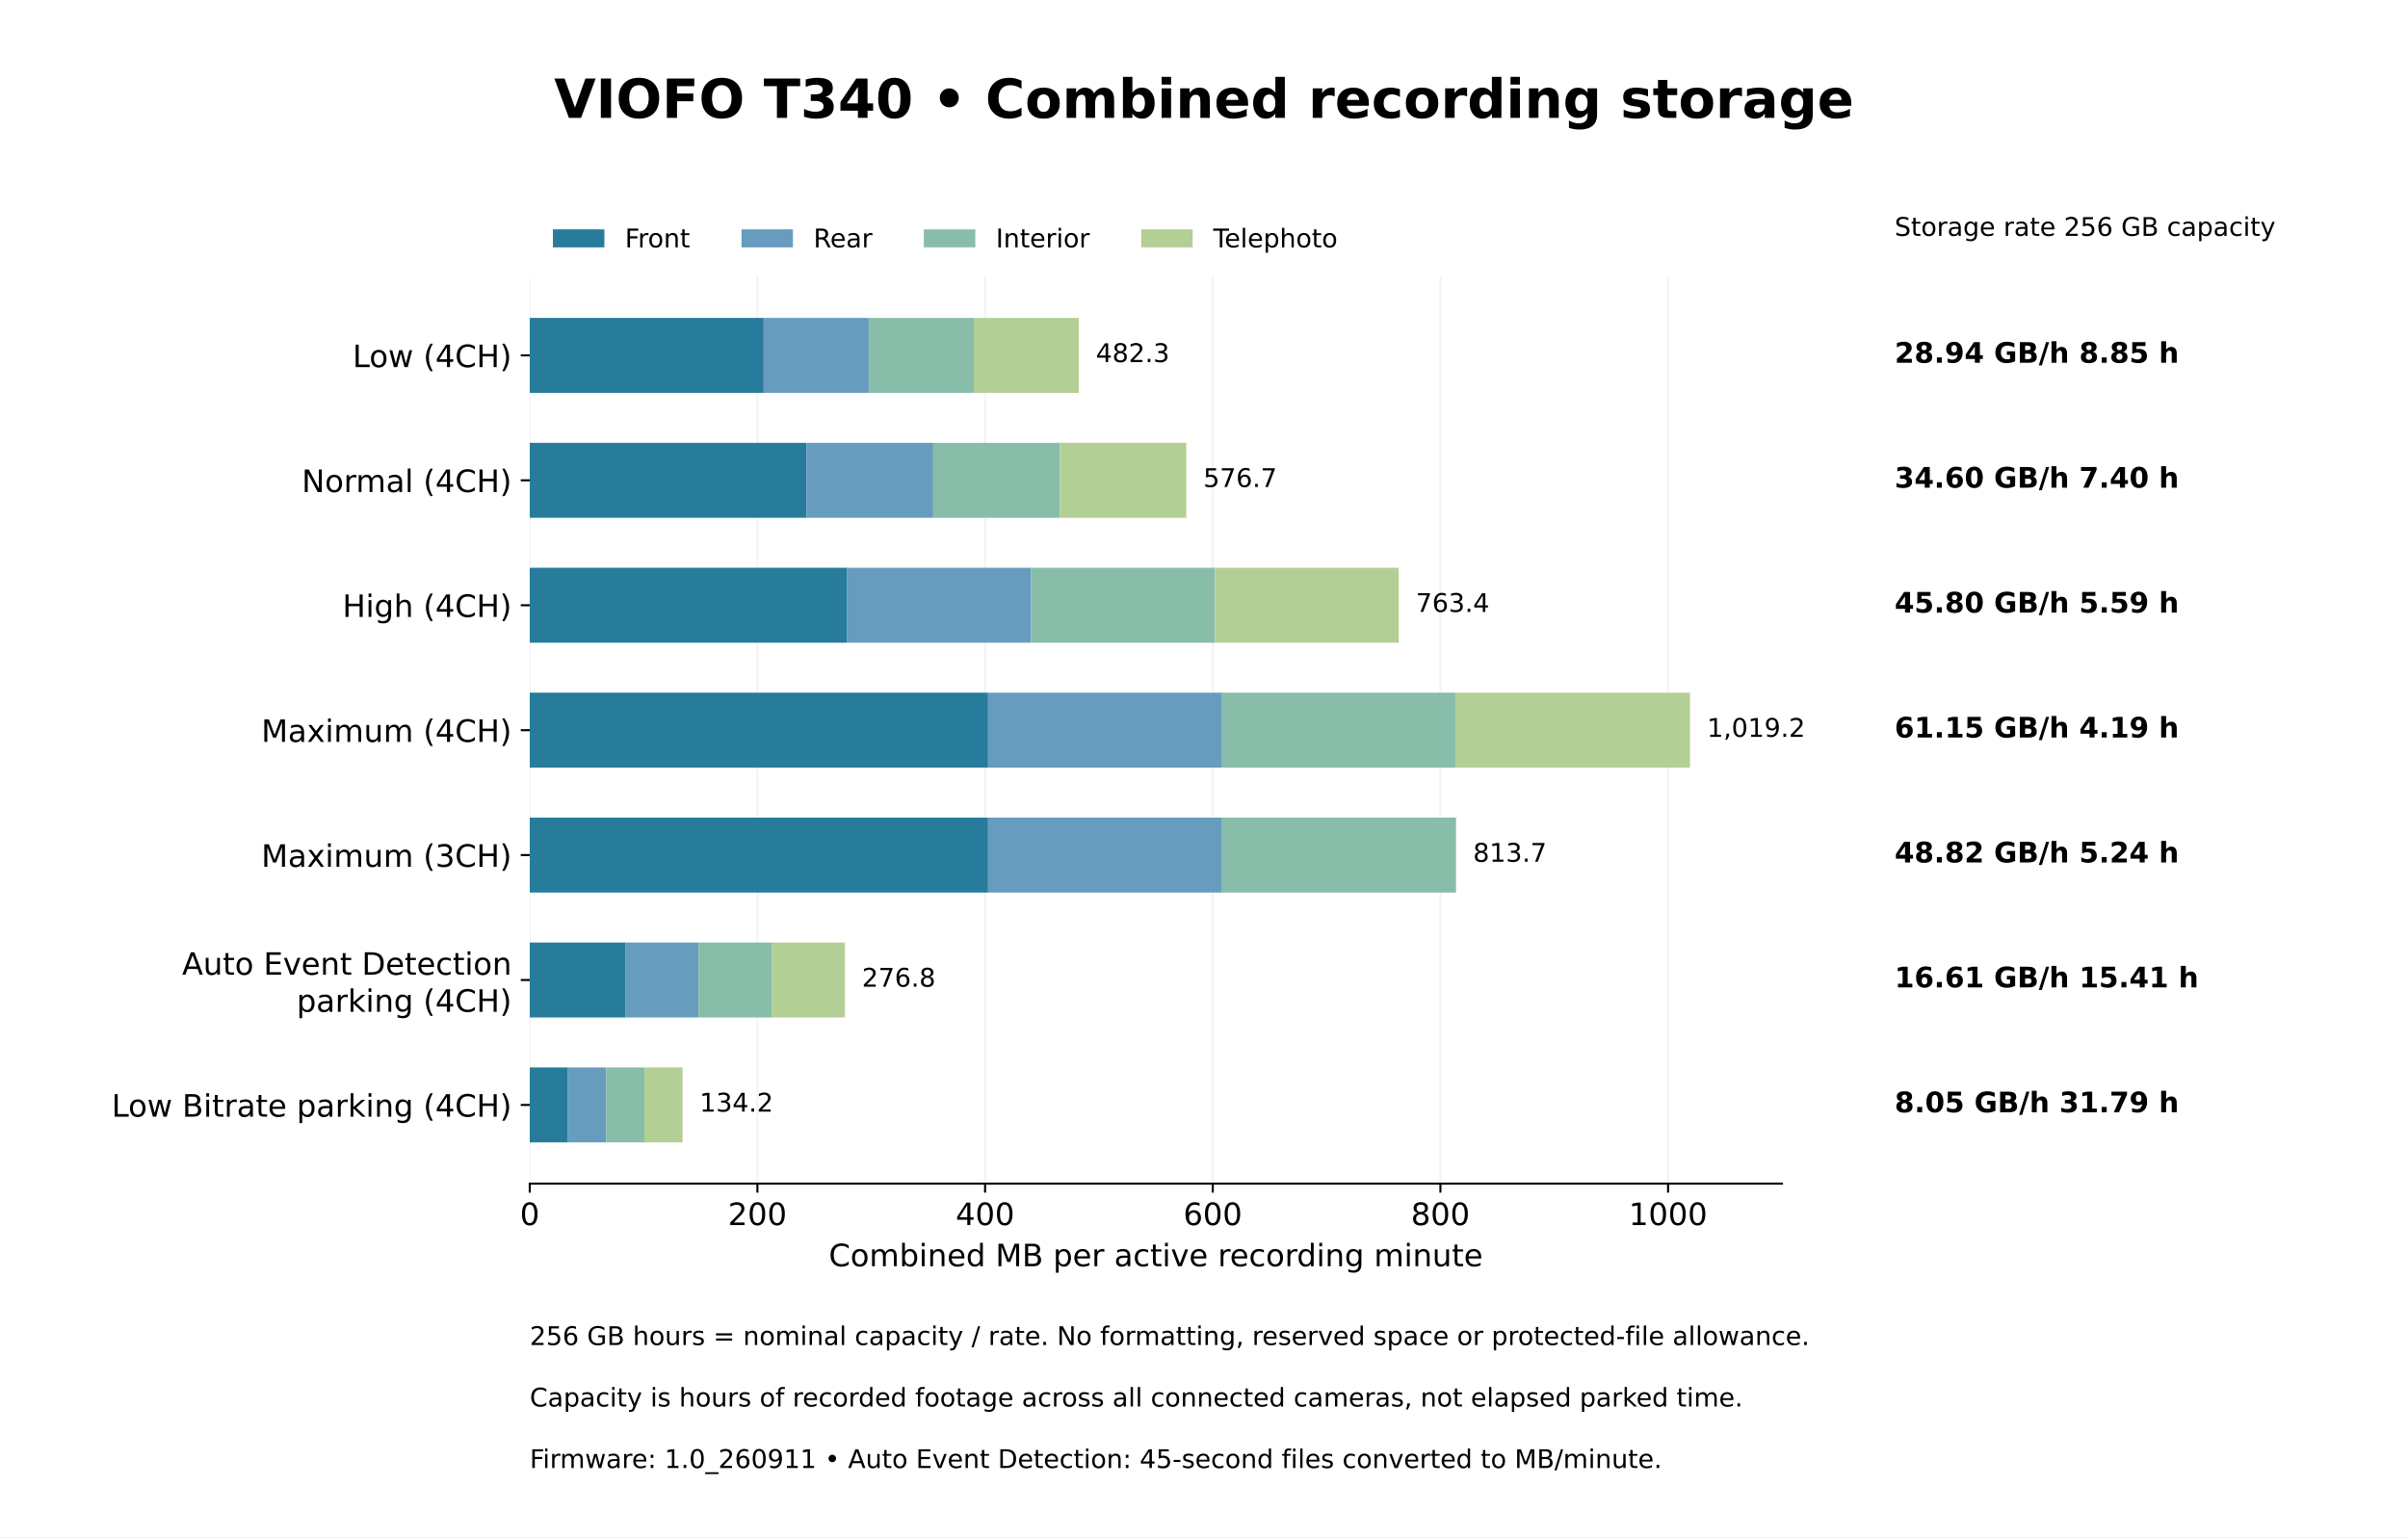
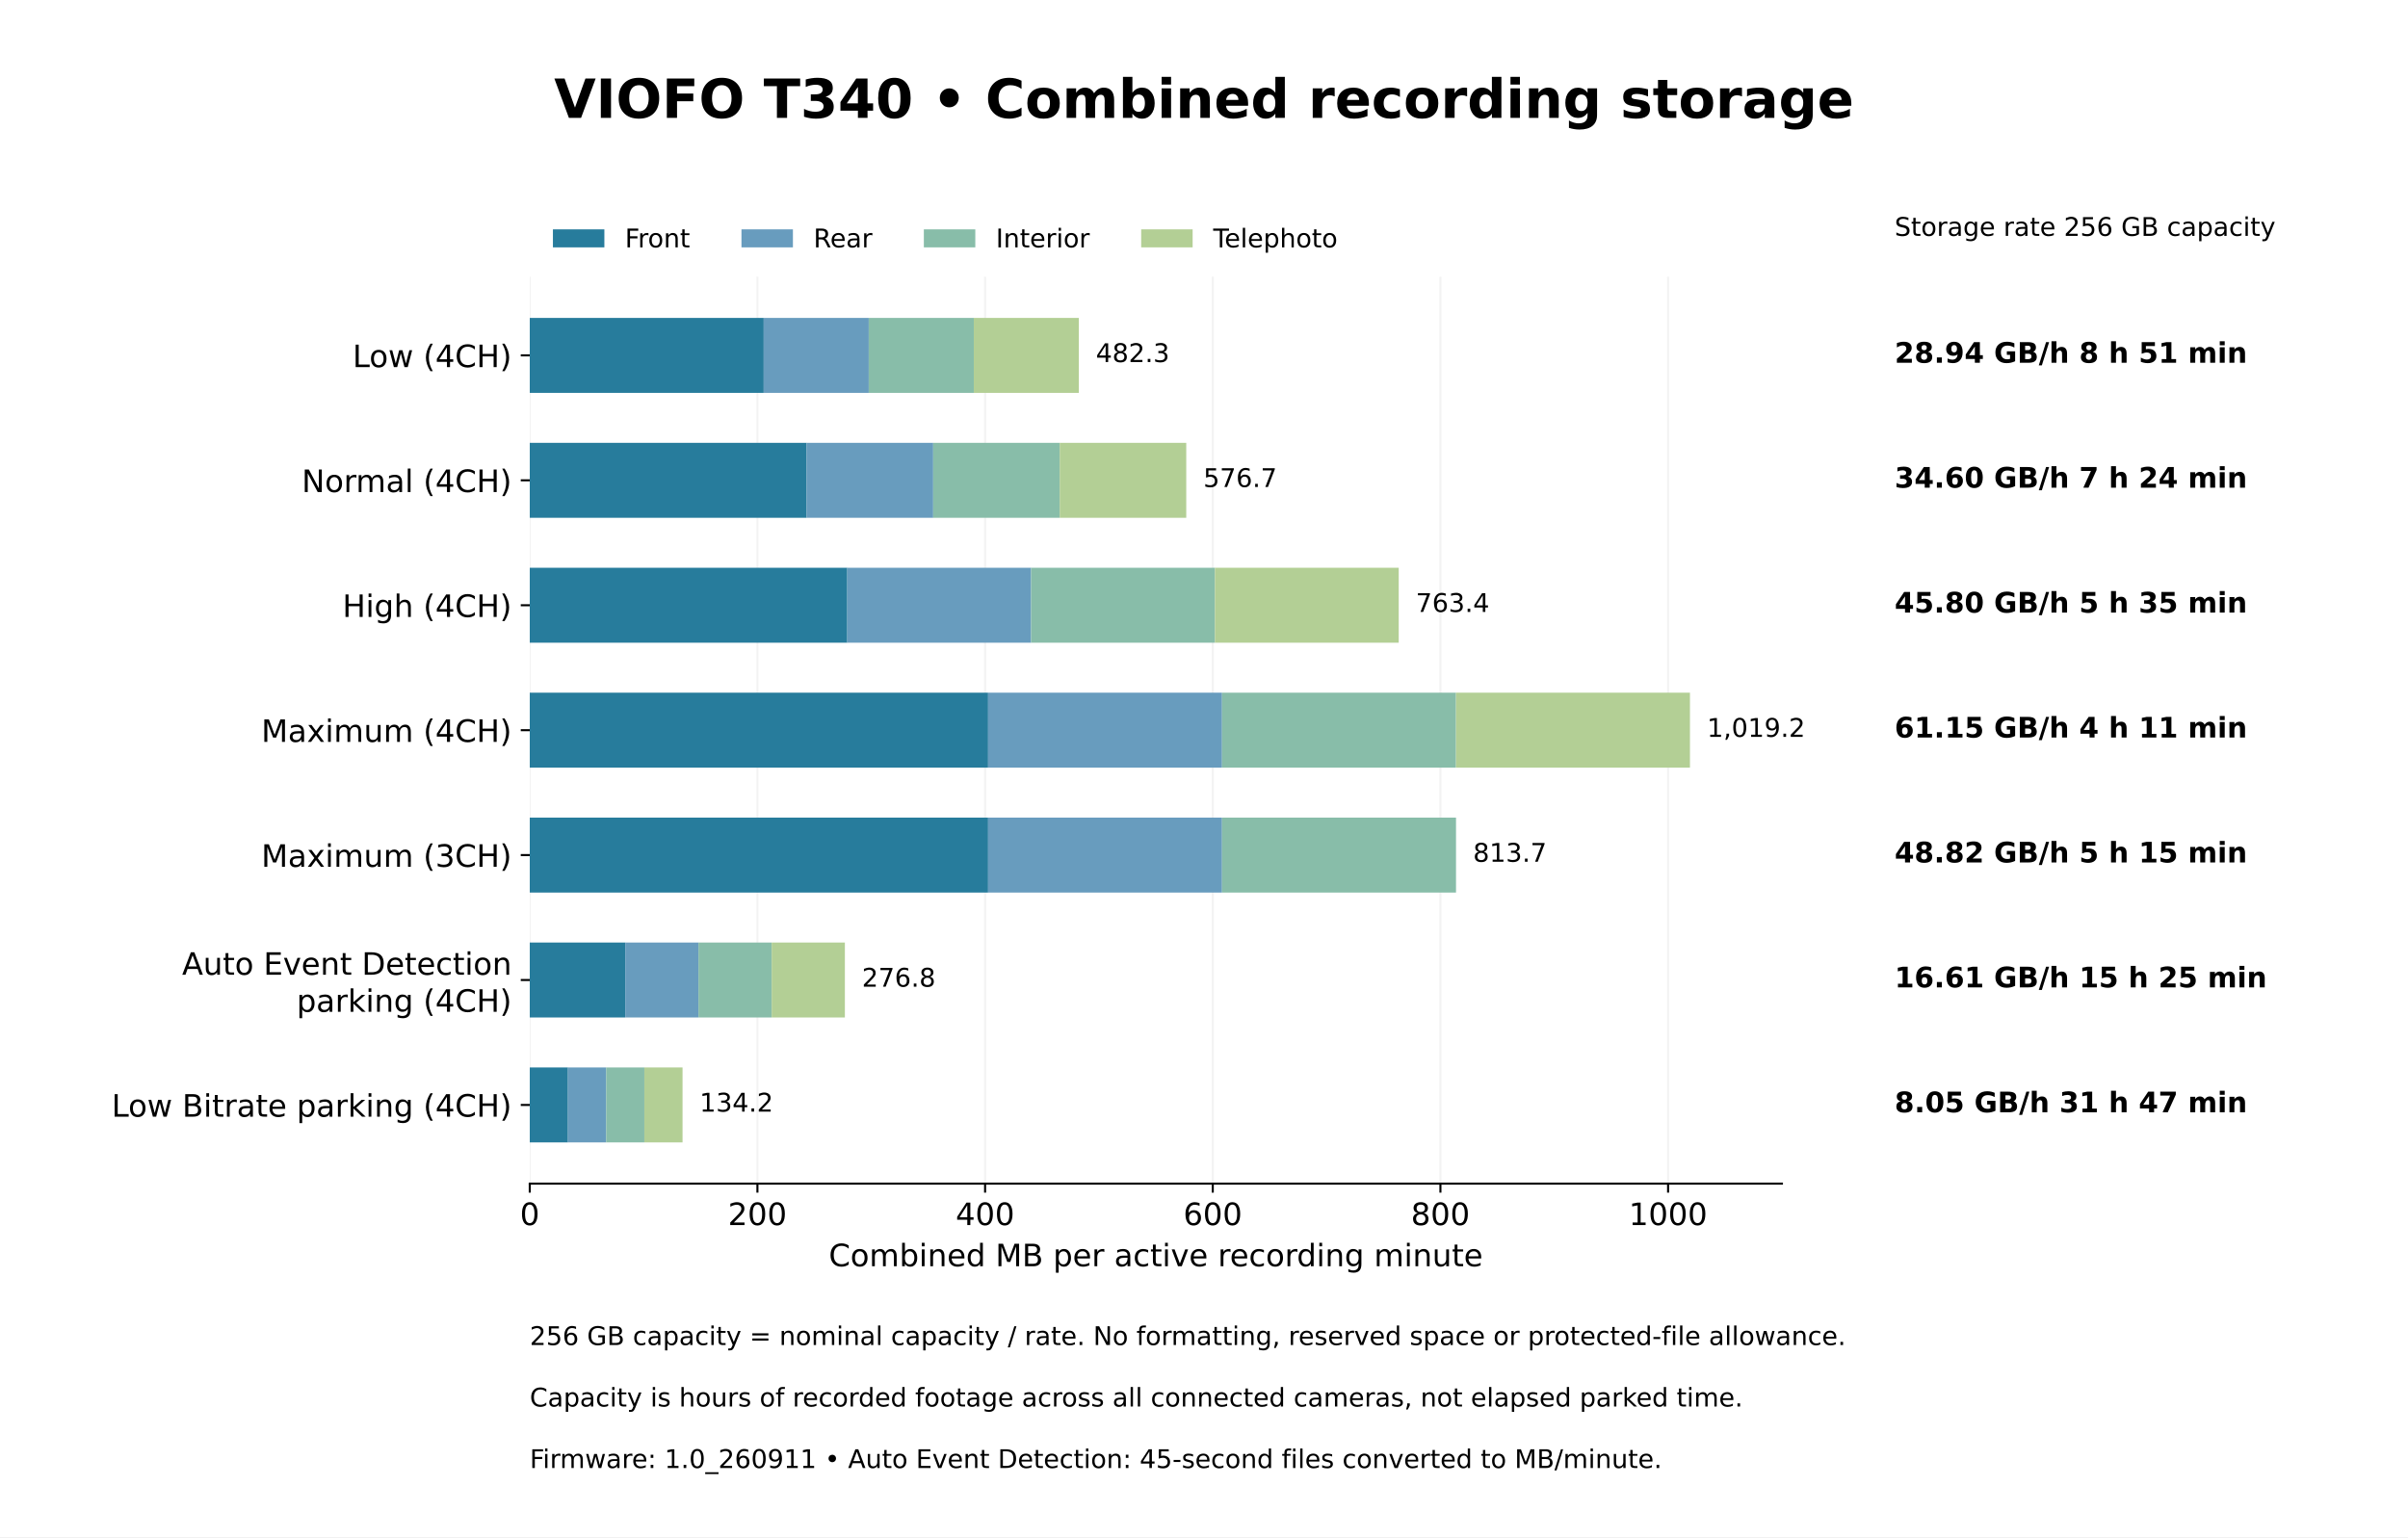
<svg xmlns="http://www.w3.org/2000/svg" xmlns:xlink="http://www.w3.org/1999/xlink" width="936pt" height="597.6pt" viewBox="0 0 936 597.6" version="1.1">
  <defs>
    <style type="text/css">*{stroke-linejoin: round; stroke-linecap: butt}</style>
  </defs>
  <g id="figure_1">
    <g id="patch_1">
      <path d="M 0 597.6 L 936 597.6 L 936 0 L 0 0 z " style="fill: #ffffff" />
    </g>
    <g id="axes_1">
      <g id="patch_2">
        <path d="M 205.92 460.152 L 692.64 460.152 L 692.64 107.568 L 205.92 107.568 z " style="fill: #ffffff" />
      </g>
      <g id="matplotlib.axis_1">
        <g id="xtick_1">
          <g id="line2d_1">
-             <path d="M 205.92 460.152 L 205.92 107.568 " clip-path="url(#p06ce8b5e34)" style="fill: none; stroke: #b0b0b0; stroke-opacity: 0.16; stroke-width: 0.8; stroke-linecap: square" />
+             <path d="M 205.92 460.152 L 205.92 107.568 " clip-path="url(#pe1d11320b8)" style="fill: none; stroke: #b0b0b0; stroke-opacity: 0.16; stroke-width: 0.8; stroke-linecap: square" />
          </g>
          <g id="line2d_2">
            <defs>
-               <path id="me2be02bf41" d="M 0 0 L 0 3.5 " style="stroke: #000000; stroke-width: 0.8" />
+               <path id="m07316ae9fb" d="M 0 0 L 0 3.5 " style="stroke: #000000; stroke-width: 0.8" />
            </defs>
            <g>
-               <use xlink:href="#me2be02bf41" x="205.92" y="460.152" style="stroke: #000000; stroke-width: 0.8" />
+               <use xlink:href="#m07316ae9fb" x="205.92" y="460.152" style="stroke: #000000; stroke-width: 0.8" />
            </g>
          </g>
          <g id="text_1">
            <text style="font-size: 12px; font-family: 'DejaVu Sans'; text-anchor: middle" x="205.92" y="476.269" transform="rotate(-0 205.92 476.2692)">0</text>
          </g>
        </g>
        <g id="xtick_2">
          <g id="line2d_3">
-             <path d="M 294.415 460.152 L 294.415 107.568 " clip-path="url(#p06ce8b5e34)" style="fill: none; stroke: #b0b0b0; stroke-opacity: 0.16; stroke-width: 0.8; stroke-linecap: square" />
+             <path d="M 294.415 460.152 L 294.415 107.568 " clip-path="url(#pe1d11320b8)" style="fill: none; stroke: #b0b0b0; stroke-opacity: 0.16; stroke-width: 0.8; stroke-linecap: square" />
          </g>
          <g id="line2d_4">
            <g>
-               <use xlink:href="#me2be02bf41" x="294.415" y="460.152" style="stroke: #000000; stroke-width: 0.8" />
+               <use xlink:href="#m07316ae9fb" x="294.415" y="460.152" style="stroke: #000000; stroke-width: 0.8" />
            </g>
          </g>
          <g id="text_2">
            <text style="font-size: 12px; font-family: 'DejaVu Sans'; text-anchor: middle" x="294.415" y="476.269" transform="rotate(-0 294.4145 476.2692)">200</text>
          </g>
        </g>
        <g id="xtick_3">
          <g id="line2d_5">
-             <path d="M 382.909 460.152 L 382.909 107.568 " clip-path="url(#p06ce8b5e34)" style="fill: none; stroke: #b0b0b0; stroke-opacity: 0.16; stroke-width: 0.8; stroke-linecap: square" />
+             <path d="M 382.909 460.152 L 382.909 107.568 " clip-path="url(#pe1d11320b8)" style="fill: none; stroke: #b0b0b0; stroke-opacity: 0.16; stroke-width: 0.8; stroke-linecap: square" />
          </g>
          <g id="line2d_6">
            <g>
-               <use xlink:href="#me2be02bf41" x="382.909" y="460.152" style="stroke: #000000; stroke-width: 0.8" />
+               <use xlink:href="#m07316ae9fb" x="382.909" y="460.152" style="stroke: #000000; stroke-width: 0.8" />
            </g>
          </g>
          <g id="text_3">
            <text style="font-size: 12px; font-family: 'DejaVu Sans'; text-anchor: middle" x="382.909" y="476.269" transform="rotate(-0 382.9091 476.2692)">400</text>
          </g>
        </g>
        <g id="xtick_4">
          <g id="line2d_7">
-             <path d="M 471.404 460.152 L 471.404 107.568 " clip-path="url(#p06ce8b5e34)" style="fill: none; stroke: #b0b0b0; stroke-opacity: 0.16; stroke-width: 0.8; stroke-linecap: square" />
+             <path d="M 471.404 460.152 L 471.404 107.568 " clip-path="url(#pe1d11320b8)" style="fill: none; stroke: #b0b0b0; stroke-opacity: 0.16; stroke-width: 0.8; stroke-linecap: square" />
          </g>
          <g id="line2d_8">
            <g>
-               <use xlink:href="#me2be02bf41" x="471.404" y="460.152" style="stroke: #000000; stroke-width: 0.8" />
+               <use xlink:href="#m07316ae9fb" x="471.404" y="460.152" style="stroke: #000000; stroke-width: 0.8" />
            </g>
          </g>
          <g id="text_4">
            <text style="font-size: 12px; font-family: 'DejaVu Sans'; text-anchor: middle" x="471.404" y="476.269" transform="rotate(-0 471.4036 476.2692)">600</text>
          </g>
        </g>
        <g id="xtick_5">
          <g id="line2d_9">
-             <path d="M 559.898 460.152 L 559.898 107.568 " clip-path="url(#p06ce8b5e34)" style="fill: none; stroke: #b0b0b0; stroke-opacity: 0.16; stroke-width: 0.8; stroke-linecap: square" />
+             <path d="M 559.898 460.152 L 559.898 107.568 " clip-path="url(#pe1d11320b8)" style="fill: none; stroke: #b0b0b0; stroke-opacity: 0.16; stroke-width: 0.8; stroke-linecap: square" />
          </g>
          <g id="line2d_10">
            <g>
-               <use xlink:href="#me2be02bf41" x="559.898" y="460.152" style="stroke: #000000; stroke-width: 0.8" />
+               <use xlink:href="#m07316ae9fb" x="559.898" y="460.152" style="stroke: #000000; stroke-width: 0.8" />
            </g>
          </g>
          <g id="text_5">
            <text style="font-size: 12px; font-family: 'DejaVu Sans'; text-anchor: middle" x="559.898" y="476.269" transform="rotate(-0 559.8982 476.2692)">800</text>
          </g>
        </g>
        <g id="xtick_6">
          <g id="line2d_11">
-             <path d="M 648.393 460.152 L 648.393 107.568 " clip-path="url(#p06ce8b5e34)" style="fill: none; stroke: #b0b0b0; stroke-opacity: 0.16; stroke-width: 0.8; stroke-linecap: square" />
+             <path d="M 648.393 460.152 L 648.393 107.568 " clip-path="url(#pe1d11320b8)" style="fill: none; stroke: #b0b0b0; stroke-opacity: 0.16; stroke-width: 0.8; stroke-linecap: square" />
          </g>
          <g id="line2d_12">
            <g>
-               <use xlink:href="#me2be02bf41" x="648.393" y="460.152" style="stroke: #000000; stroke-width: 0.8" />
+               <use xlink:href="#m07316ae9fb" x="648.393" y="460.152" style="stroke: #000000; stroke-width: 0.8" />
            </g>
          </g>
          <g id="text_6">
            <text style="font-size: 12px; font-family: 'DejaVu Sans'; text-anchor: middle" x="648.393" y="476.269" transform="rotate(-0 648.3927 476.2692)">1000</text>
          </g>
        </g>
        <g id="text_7">
          <text style="font-size: 12px; font-family: 'DejaVu Sans'; text-anchor: middle" x="449.28" y="492.27" transform="rotate(-0 449.28 492.2701)">Combined MB per active recording minute</text>
        </g>
      </g>
      <g id="matplotlib.axis_2">
        <g id="ytick_1">
          <g id="line2d_13">
            <defs>
-               <path id="maebfd8d516" d="M 0 0 L -3.5 0 " style="stroke: #000000; stroke-width: 0.8" />
+               <path id="m3e08c2dbc3" d="M 0 0 L -3.5 0 " style="stroke: #000000; stroke-width: 0.8" />
            </defs>
            <g>
-               <use xlink:href="#maebfd8d516" x="205.92" y="138.164" style="stroke: #000000; stroke-width: 0.8" />
+               <use xlink:href="#m3e08c2dbc3" x="205.92" y="138.164" style="stroke: #000000; stroke-width: 0.8" />
            </g>
          </g>
          <g id="text_8">
            <text style="font-size: 12px; font-family: 'DejaVu Sans'; text-anchor: end" x="198.92" y="142.723" transform="rotate(-0 198.92 142.7227)">Low (4CH)</text>
          </g>
        </g>
        <g id="ytick_2">
          <g id="line2d_14">
            <g>
-               <use xlink:href="#maebfd8d516" x="205.92" y="186.729" style="stroke: #000000; stroke-width: 0.8" />
+               <use xlink:href="#m3e08c2dbc3" x="205.92" y="186.729" style="stroke: #000000; stroke-width: 0.8" />
            </g>
          </g>
          <g id="text_9">
            <text style="font-size: 12px; font-family: 'DejaVu Sans'; text-anchor: end" x="198.92" y="191.288" transform="rotate(-0 198.92 191.2885)">Normal (4CH)</text>
          </g>
        </g>
        <g id="ytick_3">
          <g id="line2d_15">
            <g>
-               <use xlink:href="#maebfd8d516" x="205.92" y="235.295" style="stroke: #000000; stroke-width: 0.8" />
+               <use xlink:href="#m3e08c2dbc3" x="205.92" y="235.295" style="stroke: #000000; stroke-width: 0.8" />
            </g>
          </g>
          <g id="text_10">
            <text style="font-size: 12px; font-family: 'DejaVu Sans'; text-anchor: end" x="198.92" y="239.854" transform="rotate(-0 198.92 239.8538)">High (4CH)</text>
          </g>
        </g>
        <g id="ytick_4">
          <g id="line2d_16">
            <g>
-               <use xlink:href="#maebfd8d516" x="205.92" y="283.86" style="stroke: #000000; stroke-width: 0.8" />
+               <use xlink:href="#m3e08c2dbc3" x="205.92" y="283.86" style="stroke: #000000; stroke-width: 0.8" />
            </g>
          </g>
          <g id="text_11">
            <text style="font-size: 12px; font-family: 'DejaVu Sans'; text-anchor: end" x="198.92" y="288.419" transform="rotate(-0 198.92 288.4191)">Maximum (4CH)</text>
          </g>
        </g>
        <g id="ytick_5">
          <g id="line2d_17">
            <g>
-               <use xlink:href="#maebfd8d516" x="205.92" y="332.425" style="stroke: #000000; stroke-width: 0.8" />
+               <use xlink:href="#m3e08c2dbc3" x="205.92" y="332.425" style="stroke: #000000; stroke-width: 0.8" />
            </g>
          </g>
          <g id="text_12">
            <text style="font-size: 12px; font-family: 'DejaVu Sans'; text-anchor: end" x="198.92" y="336.984" transform="rotate(-0 198.92 336.9844)">Maximum (3CH)</text>
          </g>
        </g>
        <g id="ytick_6">
          <g id="line2d_18">
            <g>
-               <use xlink:href="#maebfd8d516" x="205.92" y="380.991" style="stroke: #000000; stroke-width: 0.8" />
+               <use xlink:href="#m3e08c2dbc3" x="205.92" y="380.991" style="stroke: #000000; stroke-width: 0.8" />
            </g>
          </g>
          <g id="text_13">
            <text style="font-size: 12px; font-family: 'DejaVu Sans'" transform="translate(70.75813 378.9486)">Auto Event Detection</text>
            <text style="font-size: 12px; font-family: 'DejaVu Sans'" transform="translate(115.2931 393.3519)">parking (4CH)</text>
          </g>
        </g>
        <g id="ytick_7">
          <g id="line2d_19">
            <g>
-               <use xlink:href="#maebfd8d516" x="205.92" y="429.556" style="stroke: #000000; stroke-width: 0.8" />
+               <use xlink:href="#m3e08c2dbc3" x="205.92" y="429.556" style="stroke: #000000; stroke-width: 0.8" />
            </g>
          </g>
          <g id="text_14">
            <text style="font-size: 12px; font-family: 'DejaVu Sans'; text-anchor: end" x="198.92" y="434.115" transform="rotate(-0 198.92 434.1149)">Low Bitrate parking (4CH)</text>
          </g>
        </g>
      </g>
      <g id="patch_3">
-         <path d="M 205.92 123.595 L 296.857 123.595 L 296.857 152.734 L 205.92 152.734 z " clip-path="url(#p06ce8b5e34)" style="fill: #277c9c" />
+         <path d="M 205.92 123.595 L 296.857 123.595 L 296.857 152.734 L 205.92 152.734 z " clip-path="url(#pe1d11320b8)" style="fill: #277c9c" />
      </g>
      <g id="patch_4">
-         <path d="M 205.92 172.16 L 313.56 172.16 L 313.56 201.299 L 205.92 201.299 z " clip-path="url(#p06ce8b5e34)" style="fill: #277c9c" />
+         <path d="M 205.92 172.16 L 313.56 172.16 L 313.56 201.299 L 205.92 201.299 z " clip-path="url(#pe1d11320b8)" style="fill: #277c9c" />
      </g>
      <g id="patch_5">
-         <path d="M 205.92 220.725 L 329.335 220.725 L 329.335 249.864 L 205.92 249.864 z " clip-path="url(#p06ce8b5e34)" style="fill: #277c9c" />
+         <path d="M 205.92 220.725 L 329.335 220.725 L 329.335 249.864 L 205.92 249.864 z " clip-path="url(#pe1d11320b8)" style="fill: #277c9c" />
      </g>
      <g id="patch_6">
-         <path d="M 205.92 269.29 L 384.083 269.29 L 384.083 298.43 L 205.92 298.43 z " clip-path="url(#p06ce8b5e34)" style="fill: #277c9c" />
+         <path d="M 205.92 269.29 L 384.083 269.29 L 384.083 298.43 L 205.92 298.43 z " clip-path="url(#pe1d11320b8)" style="fill: #277c9c" />
      </g>
      <g id="patch_7">
-         <path d="M 205.92 317.856 L 384.083 317.856 L 384.083 346.995 L 205.92 346.995 z " clip-path="url(#p06ce8b5e34)" style="fill: #277c9c" />
+         <path d="M 205.92 317.856 L 384.083 317.856 L 384.083 346.995 L 205.92 346.995 z " clip-path="url(#pe1d11320b8)" style="fill: #277c9c" />
      </g>
      <g id="patch_8">
-         <path d="M 205.92 366.421 L 243.037 366.421 L 243.037 395.56 L 205.92 395.56 z " clip-path="url(#p06ce8b5e34)" style="fill: #277c9c" />
+         <path d="M 205.92 366.421 L 243.037 366.421 L 243.037 395.56 L 205.92 395.56 z " clip-path="url(#pe1d11320b8)" style="fill: #277c9c" />
      </g>
      <g id="patch_9">
-         <path d="M 205.92 414.986 L 220.767 414.986 L 220.767 444.125 L 205.92 444.125 z " clip-path="url(#p06ce8b5e34)" style="fill: #277c9c" />
+         <path d="M 205.92 414.986 L 220.767 414.986 L 220.767 444.125 L 205.92 444.125 z " clip-path="url(#pe1d11320b8)" style="fill: #277c9c" />
      </g>
      <g id="patch_10">
-         <path d="M 296.857 123.595 L 337.686 123.595 L 337.686 152.734 L 296.857 152.734 z " clip-path="url(#p06ce8b5e34)" style="fill: #689cbe" />
+         <path d="M 296.857 123.595 L 337.686 123.595 L 337.686 152.734 L 296.857 152.734 z " clip-path="url(#pe1d11320b8)" style="fill: #689cbe" />
      </g>
      <g id="patch_11">
-         <path d="M 313.56 172.16 L 362.741 172.16 L 362.741 201.299 L 313.56 201.299 z " clip-path="url(#p06ce8b5e34)" style="fill: #689cbe" />
+         <path d="M 313.56 172.16 L 362.741 172.16 L 362.741 201.299 L 313.56 201.299 z " clip-path="url(#pe1d11320b8)" style="fill: #689cbe" />
      </g>
      <g id="patch_12">
-         <path d="M 329.335 220.725 L 400.786 220.725 L 400.786 249.864 L 329.335 249.864 z " clip-path="url(#p06ce8b5e34)" style="fill: #689cbe" />
+         <path d="M 329.335 220.725 L 400.786 220.725 L 400.786 249.864 L 329.335 249.864 z " clip-path="url(#pe1d11320b8)" style="fill: #689cbe" />
      </g>
      <g id="patch_13">
-         <path d="M 384.083 269.29 L 475.02 269.29 L 475.02 298.43 L 384.083 298.43 z " clip-path="url(#p06ce8b5e34)" style="fill: #689cbe" />
+         <path d="M 384.083 269.29 L 475.02 269.29 L 475.02 298.43 L 384.083 298.43 z " clip-path="url(#pe1d11320b8)" style="fill: #689cbe" />
      </g>
      <g id="patch_14">
-         <path d="M 384.083 317.856 L 475.02 317.856 L 475.02 346.995 L 384.083 346.995 z " clip-path="url(#p06ce8b5e34)" style="fill: #689cbe" />
+         <path d="M 384.083 317.856 L 475.02 317.856 L 475.02 346.995 L 384.083 346.995 z " clip-path="url(#pe1d11320b8)" style="fill: #689cbe" />
      </g>
      <g id="patch_15">
-         <path d="M 243.037 366.421 L 271.494 366.421 L 271.494 395.56 L 243.037 395.56 z " clip-path="url(#p06ce8b5e34)" style="fill: #689cbe" />
+         <path d="M 243.037 366.421 L 271.494 366.421 L 271.494 395.56 L 243.037 395.56 z " clip-path="url(#pe1d11320b8)" style="fill: #689cbe" />
      </g>
      <g id="patch_16">
-         <path d="M 220.767 414.986 L 235.614 414.986 L 235.614 444.125 L 220.767 444.125 z " clip-path="url(#p06ce8b5e34)" style="fill: #689cbe" />
+         <path d="M 220.767 414.986 L 235.614 414.986 L 235.614 444.125 L 220.767 444.125 z " clip-path="url(#pe1d11320b8)" style="fill: #689cbe" />
      </g>
      <g id="patch_17">
-         <path d="M 337.686 123.595 L 378.515 123.595 L 378.515 152.734 L 337.686 152.734 z " clip-path="url(#p06ce8b5e34)" style="fill: #88bda9" />
+         <path d="M 337.686 123.595 L 378.515 123.595 L 378.515 152.734 L 337.686 152.734 z " clip-path="url(#pe1d11320b8)" style="fill: #88bda9" />
      </g>
      <g id="patch_18">
-         <path d="M 362.741 172.16 L 411.921 172.16 L 411.921 201.299 L 362.741 201.299 z " clip-path="url(#p06ce8b5e34)" style="fill: #88bda9" />
+         <path d="M 362.741 172.16 L 411.921 172.16 L 411.921 201.299 L 362.741 201.299 z " clip-path="url(#pe1d11320b8)" style="fill: #88bda9" />
      </g>
      <g id="patch_19">
-         <path d="M 400.786 220.725 L 472.237 220.725 L 472.237 249.864 L 400.786 249.864 z " clip-path="url(#p06ce8b5e34)" style="fill: #88bda9" />
+         <path d="M 400.786 220.725 L 472.237 220.725 L 472.237 249.864 L 400.786 249.864 z " clip-path="url(#pe1d11320b8)" style="fill: #88bda9" />
      </g>
      <g id="patch_20">
-         <path d="M 475.02 269.29 L 565.958 269.29 L 565.958 298.43 L 475.02 298.43 z " clip-path="url(#p06ce8b5e34)" style="fill: #88bda9" />
+         <path d="M 475.02 269.29 L 565.958 269.29 L 565.958 298.43 L 475.02 298.43 z " clip-path="url(#pe1d11320b8)" style="fill: #88bda9" />
      </g>
      <g id="patch_21">
-         <path d="M 475.02 317.856 L 565.958 317.856 L 565.958 346.995 L 475.02 346.995 z " clip-path="url(#p06ce8b5e34)" style="fill: #88bda9" />
+         <path d="M 475.02 317.856 L 565.958 317.856 L 565.958 346.995 L 475.02 346.995 z " clip-path="url(#pe1d11320b8)" style="fill: #88bda9" />
      </g>
      <g id="patch_22">
-         <path d="M 271.494 366.421 L 299.95 366.421 L 299.95 395.56 L 271.494 395.56 z " clip-path="url(#p06ce8b5e34)" style="fill: #88bda9" />
+         <path d="M 271.494 366.421 L 299.95 366.421 L 299.95 395.56 L 271.494 395.56 z " clip-path="url(#pe1d11320b8)" style="fill: #88bda9" />
      </g>
      <g id="patch_23">
-         <path d="M 235.614 414.986 L 250.461 414.986 L 250.461 444.125 L 235.614 444.125 z " clip-path="url(#p06ce8b5e34)" style="fill: #88bda9" />
+         <path d="M 235.614 414.986 L 250.461 414.986 L 250.461 444.125 L 235.614 444.125 z " clip-path="url(#pe1d11320b8)" style="fill: #88bda9" />
      </g>
      <g id="patch_24">
-         <path d="M 378.515 123.595 L 419.344 123.595 L 419.344 152.734 L 378.515 152.734 z " clip-path="url(#p06ce8b5e34)" style="fill: #b3cf95" />
+         <path d="M 378.515 123.595 L 419.344 123.595 L 419.344 152.734 L 378.515 152.734 z " clip-path="url(#pe1d11320b8)" style="fill: #b3cf95" />
      </g>
      <g id="patch_25">
-         <path d="M 411.921 172.16 L 461.101 172.16 L 461.101 201.299 L 411.921 201.299 z " clip-path="url(#p06ce8b5e34)" style="fill: #b3cf95" />
+         <path d="M 411.921 172.16 L 461.101 172.16 L 461.101 201.299 L 411.921 201.299 z " clip-path="url(#pe1d11320b8)" style="fill: #b3cf95" />
      </g>
      <g id="patch_26">
-         <path d="M 472.237 220.725 L 543.687 220.725 L 543.687 249.864 L 472.237 249.864 z " clip-path="url(#p06ce8b5e34)" style="fill: #b3cf95" />
+         <path d="M 472.237 220.725 L 543.687 220.725 L 543.687 249.864 L 472.237 249.864 z " clip-path="url(#pe1d11320b8)" style="fill: #b3cf95" />
      </g>
      <g id="patch_27">
-         <path d="M 565.958 269.29 L 656.895 269.29 L 656.895 298.43 L 565.958 298.43 z " clip-path="url(#p06ce8b5e34)" style="fill: #b3cf95" />
+         <path d="M 565.958 269.29 L 656.895 269.29 L 656.895 298.43 L 565.958 298.43 z " clip-path="url(#pe1d11320b8)" style="fill: #b3cf95" />
      </g>
      <g id="patch_28">
-         <path d="M 565.958 317.856 L 565.958 317.856 L 565.958 346.995 L 565.958 346.995 z " clip-path="url(#p06ce8b5e34)" style="fill: #b3cf95" />
+         <path d="M 565.958 317.856 L 565.958 317.856 L 565.958 346.995 L 565.958 346.995 z " clip-path="url(#pe1d11320b8)" style="fill: #b3cf95" />
      </g>
      <g id="patch_29">
-         <path d="M 299.95 366.421 L 328.407 366.421 L 328.407 395.56 L 299.95 395.56 z " clip-path="url(#p06ce8b5e34)" style="fill: #b3cf95" />
+         <path d="M 299.95 366.421 L 328.407 366.421 L 328.407 395.56 L 299.95 395.56 z " clip-path="url(#pe1d11320b8)" style="fill: #b3cf95" />
      </g>
      <g id="patch_30">
-         <path d="M 250.461 414.986 L 265.308 414.986 L 265.308 444.125 L 250.461 444.125 z " clip-path="url(#p06ce8b5e34)" style="fill: #b3cf95" />
+         <path d="M 250.461 414.986 L 265.308 414.986 L 265.308 444.125 L 250.461 444.125 z " clip-path="url(#pe1d11320b8)" style="fill: #b3cf95" />
      </g>
      <g id="patch_31">
        <path d="M 205.92 460.152 L 692.64 460.152 " style="fill: none; stroke: #000000; stroke-width: 0.8; stroke-linejoin: miter; stroke-linecap: square" />
      </g>
      <g id="text_15">
        <text style="font-size: 10px; font-family: 'DejaVu Sans'; text-anchor: start" x="425.982" y="140.762" transform="rotate(-0 425.9816 140.7618)">482.3</text>
      </g>
      <g id="text_16">
-         <text style="font-weight: 700; font-size: 11px; font-family: 'DejaVu Sans'; text-anchor: start" x="736.445" y="141.022" transform="rotate(-0 736.4448 141.022)">28.94 GB/h     8.85 h</text>
+         <text style="font-weight: 700; font-size: 11px; font-family: 'DejaVu Sans'; text-anchor: start" x="736.445" y="141.022" transform="rotate(-0 736.4448 141.022)">28.94 GB/h     8 h 51 min</text>
      </g>
      <g id="text_17">
        <text style="font-size: 10px; font-family: 'DejaVu Sans'; text-anchor: start" x="467.739" y="189.327" transform="rotate(-0 467.7385 189.3271)">576.7</text>
      </g>
      <g id="text_18">
-         <text style="font-weight: 700; font-size: 11px; font-family: 'DejaVu Sans'; text-anchor: start" x="736.445" y="189.587" transform="rotate(-0 736.4448 189.5873)">34.60 GB/h     7.40 h</text>
+         <text style="font-weight: 700; font-size: 11px; font-family: 'DejaVu Sans'; text-anchor: start" x="736.445" y="189.587" transform="rotate(-0 736.4448 189.5873)">34.60 GB/h     7 h 24 min</text>
      </g>
      <g id="text_19">
        <text style="font-size: 10px; font-family: 'DejaVu Sans'; text-anchor: start" x="550.325" y="237.892" transform="rotate(-0 550.3245 237.8924)">763.4</text>
      </g>
      <g id="text_20">
-         <text style="font-weight: 700; font-size: 11px; font-family: 'DejaVu Sans'; text-anchor: start" x="736.445" y="238.153" transform="rotate(-0 736.4448 238.1526)">45.80 GB/h     5.59 h</text>
+         <text style="font-weight: 700; font-size: 11px; font-family: 'DejaVu Sans'; text-anchor: start" x="736.445" y="238.153" transform="rotate(-0 736.4448 238.1526)">45.80 GB/h     5 h 35 min</text>
      </g>
      <g id="text_21">
        <text style="font-size: 10px; font-family: 'DejaVu Sans'; text-anchor: start" x="663.532" y="286.458" transform="rotate(-0 663.5323 286.4577)">1,019.2</text>
      </g>
      <g id="text_22">
-         <text style="font-weight: 700; font-size: 11px; font-family: 'DejaVu Sans'; text-anchor: start" x="736.445" y="286.718" transform="rotate(-0 736.4448 286.7179)">61.15 GB/h     4.19 h</text>
+         <text style="font-weight: 700; font-size: 11px; font-family: 'DejaVu Sans'; text-anchor: start" x="736.445" y="286.718" transform="rotate(-0 736.4448 286.7179)">61.15 GB/h     4 h 11 min</text>
      </g>
      <g id="text_23">
        <text style="font-size: 10px; font-family: 'DejaVu Sans'; text-anchor: start" x="572.595" y="335.023" transform="rotate(-0 572.5949 335.0229)">813.7</text>
      </g>
      <g id="text_24">
-         <text style="font-weight: 700; font-size: 11px; font-family: 'DejaVu Sans'; text-anchor: start" x="736.445" y="335.283" transform="rotate(-0 736.4448 335.2831)">48.82 GB/h     5.24 h</text>
+         <text style="font-weight: 700; font-size: 11px; font-family: 'DejaVu Sans'; text-anchor: start" x="736.445" y="335.283" transform="rotate(-0 736.4448 335.2831)">48.82 GB/h     5 h 15 min</text>
      </g>
      <g id="text_25">
        <text style="font-size: 10px; font-family: 'DejaVu Sans'; text-anchor: start" x="335.044" y="383.588" transform="rotate(-0 335.0442 383.5882)">276.8</text>
      </g>
      <g id="text_26">
-         <text style="font-weight: 700; font-size: 11px; font-family: 'DejaVu Sans'; text-anchor: start" x="736.445" y="383.848" transform="rotate(-0 736.4448 383.8484)">16.61 GB/h     15.41 h</text>
+         <text style="font-weight: 700; font-size: 11px; font-family: 'DejaVu Sans'; text-anchor: start" x="736.445" y="383.848" transform="rotate(-0 736.4448 383.8484)">16.61 GB/h     15 h 25 min</text>
      </g>
      <g id="text_27">
        <text style="font-size: 10px; font-family: 'DejaVu Sans'; text-anchor: start" x="271.945" y="432.154" transform="rotate(-0 271.9448 432.1535)">134.2</text>
      </g>
      <g id="text_28">
-         <text style="font-weight: 700; font-size: 11px; font-family: 'DejaVu Sans'; text-anchor: start" x="736.445" y="432.414" transform="rotate(-0 736.4448 432.4137)">8.05 GB/h     31.79 h</text>
+         <text style="font-weight: 700; font-size: 11px; font-family: 'DejaVu Sans'; text-anchor: start" x="736.445" y="432.414" transform="rotate(-0 736.4448 432.4137)">8.05 GB/h     31 h 47 min</text>
      </g>
      <g id="text_29">
        <text style="font-size: 10px; font-family: 'DejaVu Sans'; text-anchor: start" x="736.445" y="91.702" transform="rotate(-0 736.4448 91.70172)">Storage rate     256 GB capacity</text>
      </g>
    </g>
    <g id="text_30">
      <text style="font-weight: 700; font-size: 21px; font-family: 'DejaVu Sans'; text-anchor: middle" x="468" y="45.837" transform="rotate(-0 468 45.83672)">VIOFO T340 • Combined recording storage</text>
    </g>
    <g id="text_31">
-       <text style="font-size: 10px; font-family: 'DejaVu Sans'; text-anchor: start" x="205.92" y="522.9" transform="rotate(-0 205.92 522.9)">256 GB hours = nominal capacity / rate. No formatting, reserved space or protected-file allowance.</text>
+       <text style="font-size: 10px; font-family: 'DejaVu Sans'; text-anchor: start" x="205.92" y="522.9" transform="rotate(-0 205.92 522.9)">256 GB capacity = nominal capacity / rate. No formatting, reserved space or protected-file allowance.</text>
    </g>
    <g id="text_32">
      <text style="font-size: 10px; font-family: 'DejaVu Sans'; text-anchor: start" x="205.92" y="546.804" transform="rotate(-0 205.92 546.804)">Capacity is hours of recorded footage across all connected cameras, not elapsed parked time.</text>
    </g>
    <g id="text_33">
      <text style="font-size: 10px; font-family: 'DejaVu Sans'; text-anchor: start" x="205.92" y="570.708" transform="rotate(-0 205.92 570.708)">Firmware: 1.0_260911 • Auto Event Detection: 45-second files converted to MB/minute.</text>
    </g>
    <g id="legend_1">
      <g id="patch_32">
        <path d="M 214.92 96.166 L 234.92 96.166 L 234.92 89.166 L 214.92 89.166 z " style="fill: #277c9c" />
      </g>
      <g id="text_34">
        <text style="font-size: 10px; font-family: 'DejaVu Sans'; text-anchor: start" x="242.92" y="96.166" transform="rotate(-0 242.92 96.16566)">Front</text>
      </g>
      <g id="patch_33">
        <path d="M 288.211 96.166 L 308.211 96.166 L 308.211 89.166 L 288.211 89.166 z " style="fill: #689cbe" />
      </g>
      <g id="text_35">
        <text style="font-size: 10px; font-family: 'DejaVu Sans'; text-anchor: start" x="316.211" y="96.166" transform="rotate(-0 316.2106 96.16566)">Rear</text>
      </g>
      <g id="patch_34">
        <path d="M 359.103 96.166 L 379.103 96.166 L 379.103 89.166 L 359.103 89.166 z " style="fill: #88bda9" />
      </g>
      <g id="text_36">
        <text style="font-size: 10px; font-family: 'DejaVu Sans'; text-anchor: start" x="387.103" y="96.166" transform="rotate(-0 387.1028 96.16566)">Interior</text>
      </g>
      <g id="patch_35">
        <path d="M 443.582 96.166 L 463.582 96.166 L 463.582 89.166 L 443.582 89.166 z " style="fill: #b3cf95" />
      </g>
      <g id="text_37">
        <text style="font-size: 10px; font-family: 'DejaVu Sans'; text-anchor: start" x="471.582" y="96.166" transform="rotate(-0 471.5825 96.16566)">Telephoto</text>
      </g>
    </g>
  </g>
  <defs>
-     <clipPath id="p06ce8b5e34">
+     <clipPath id="pe1d11320b8">
      <rect x="205.92" y="107.568" width="486.72" height="352.584" />
    </clipPath>
  </defs>
</svg>
